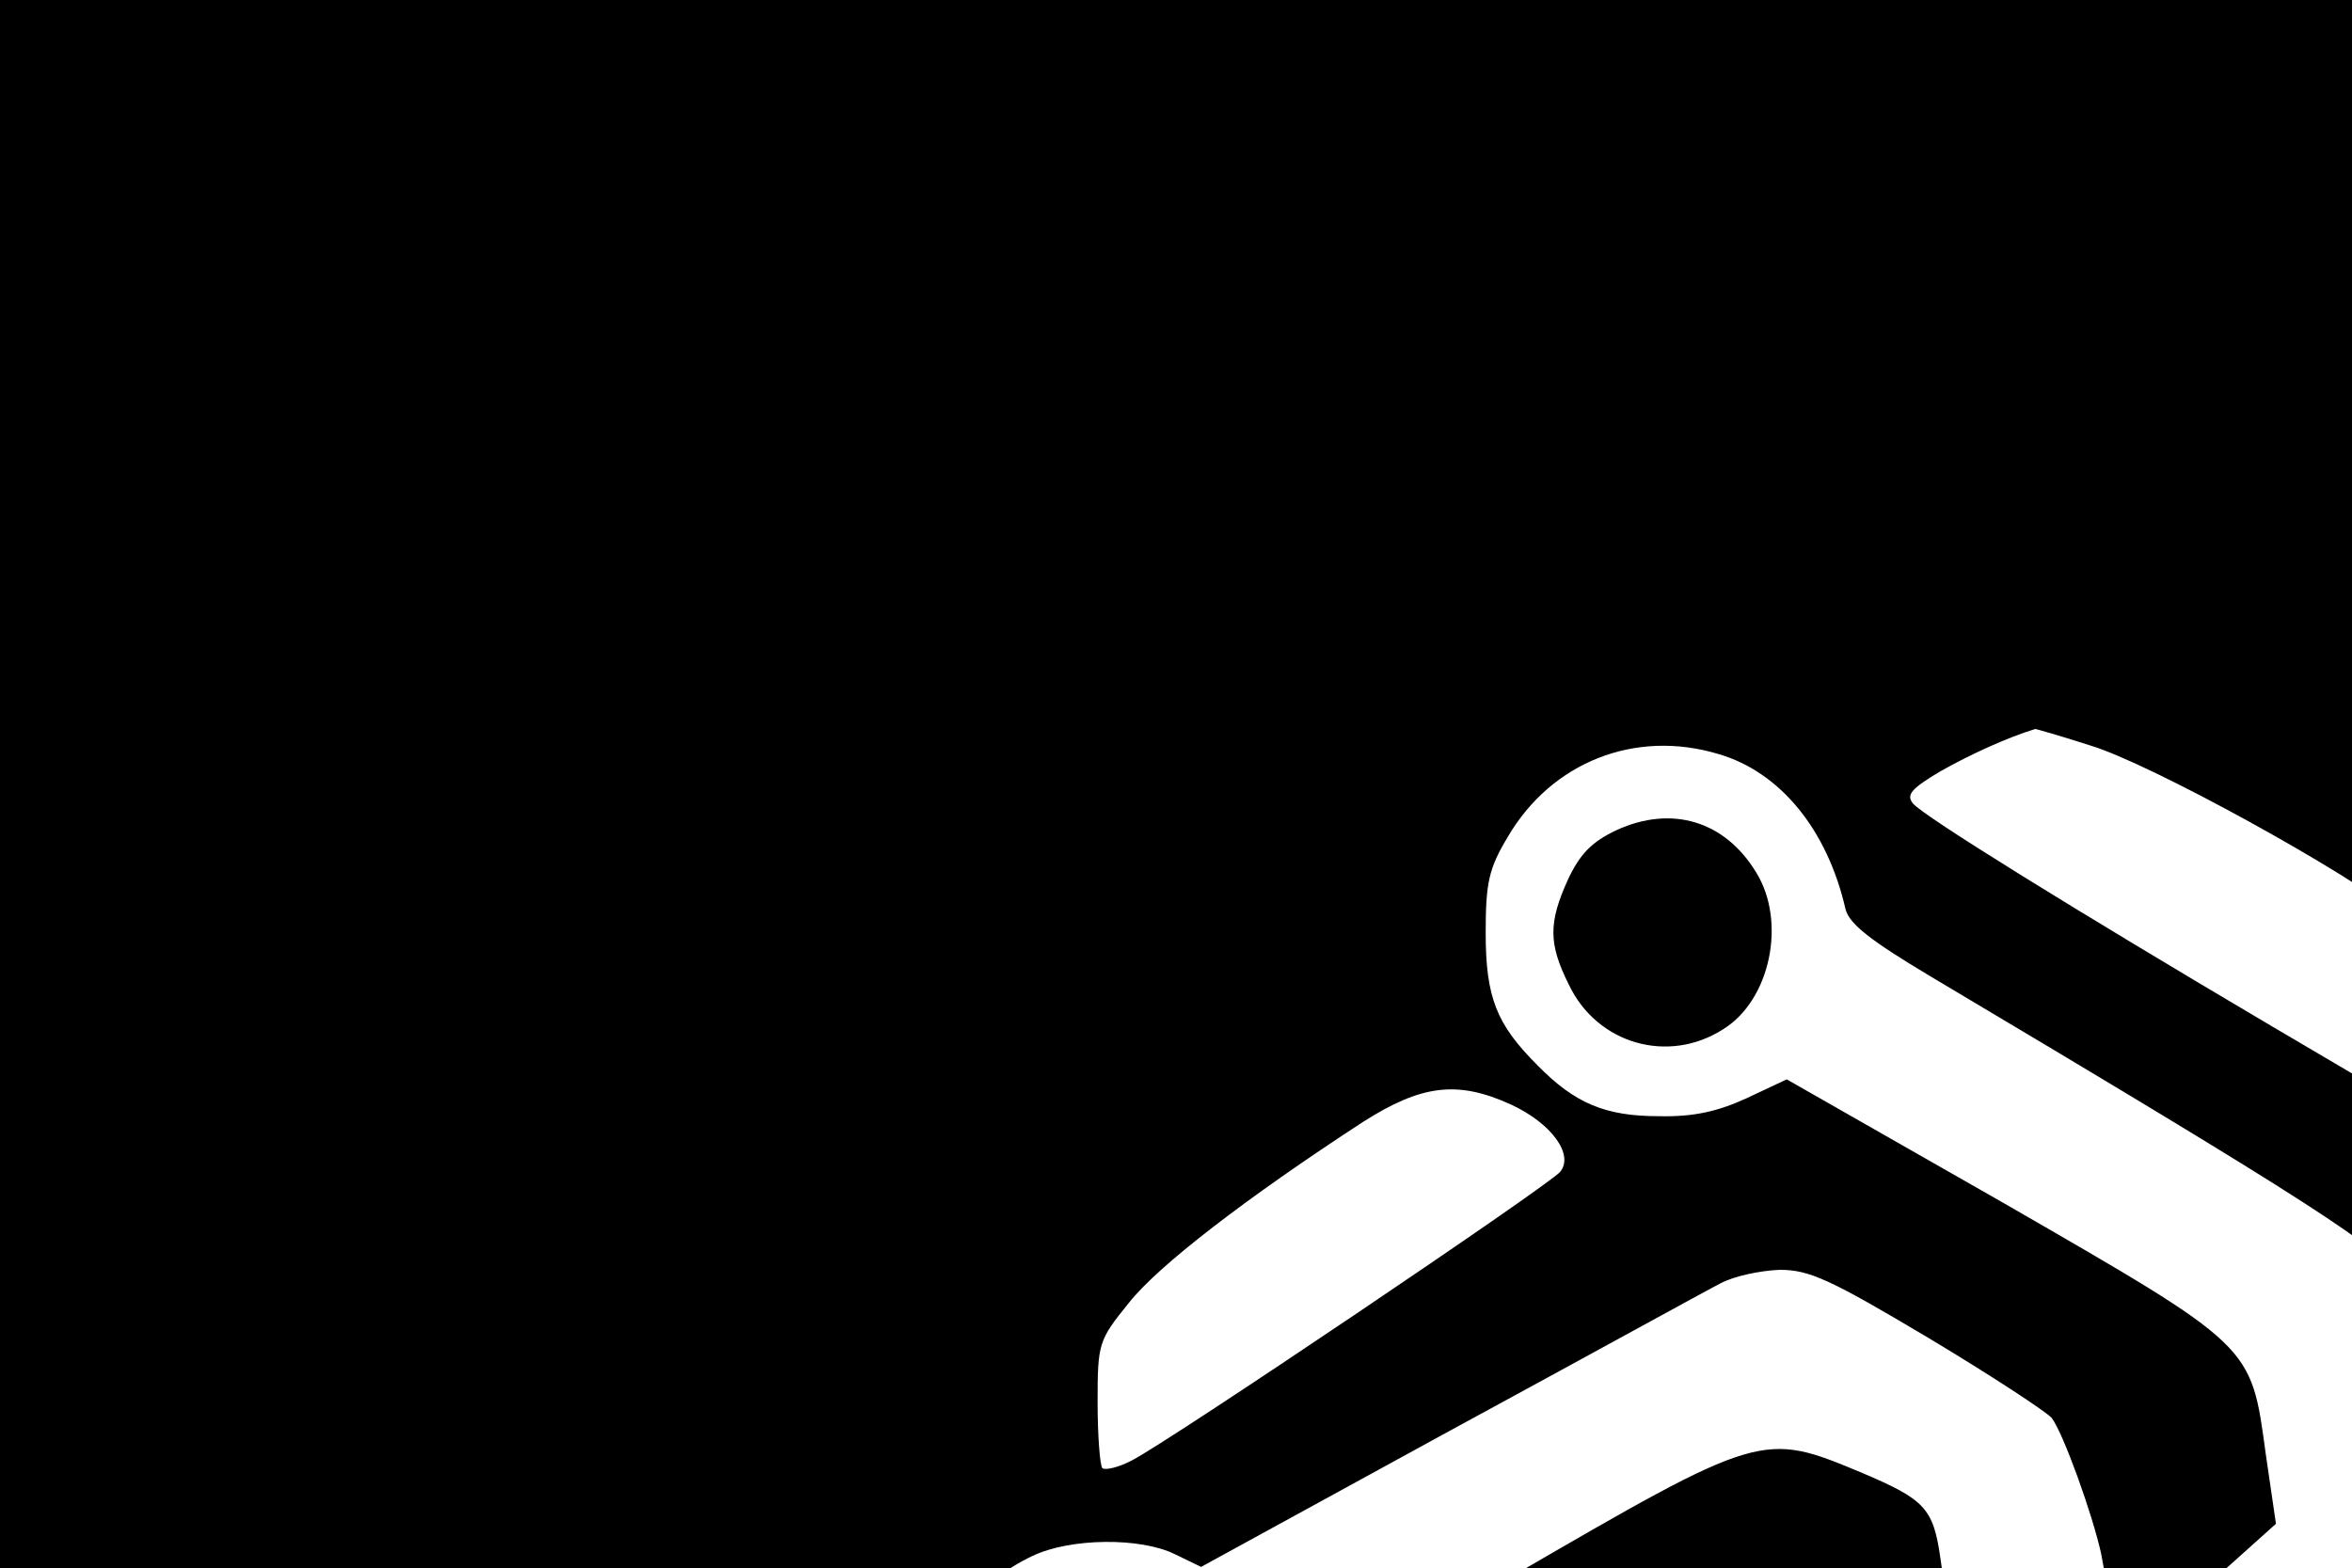
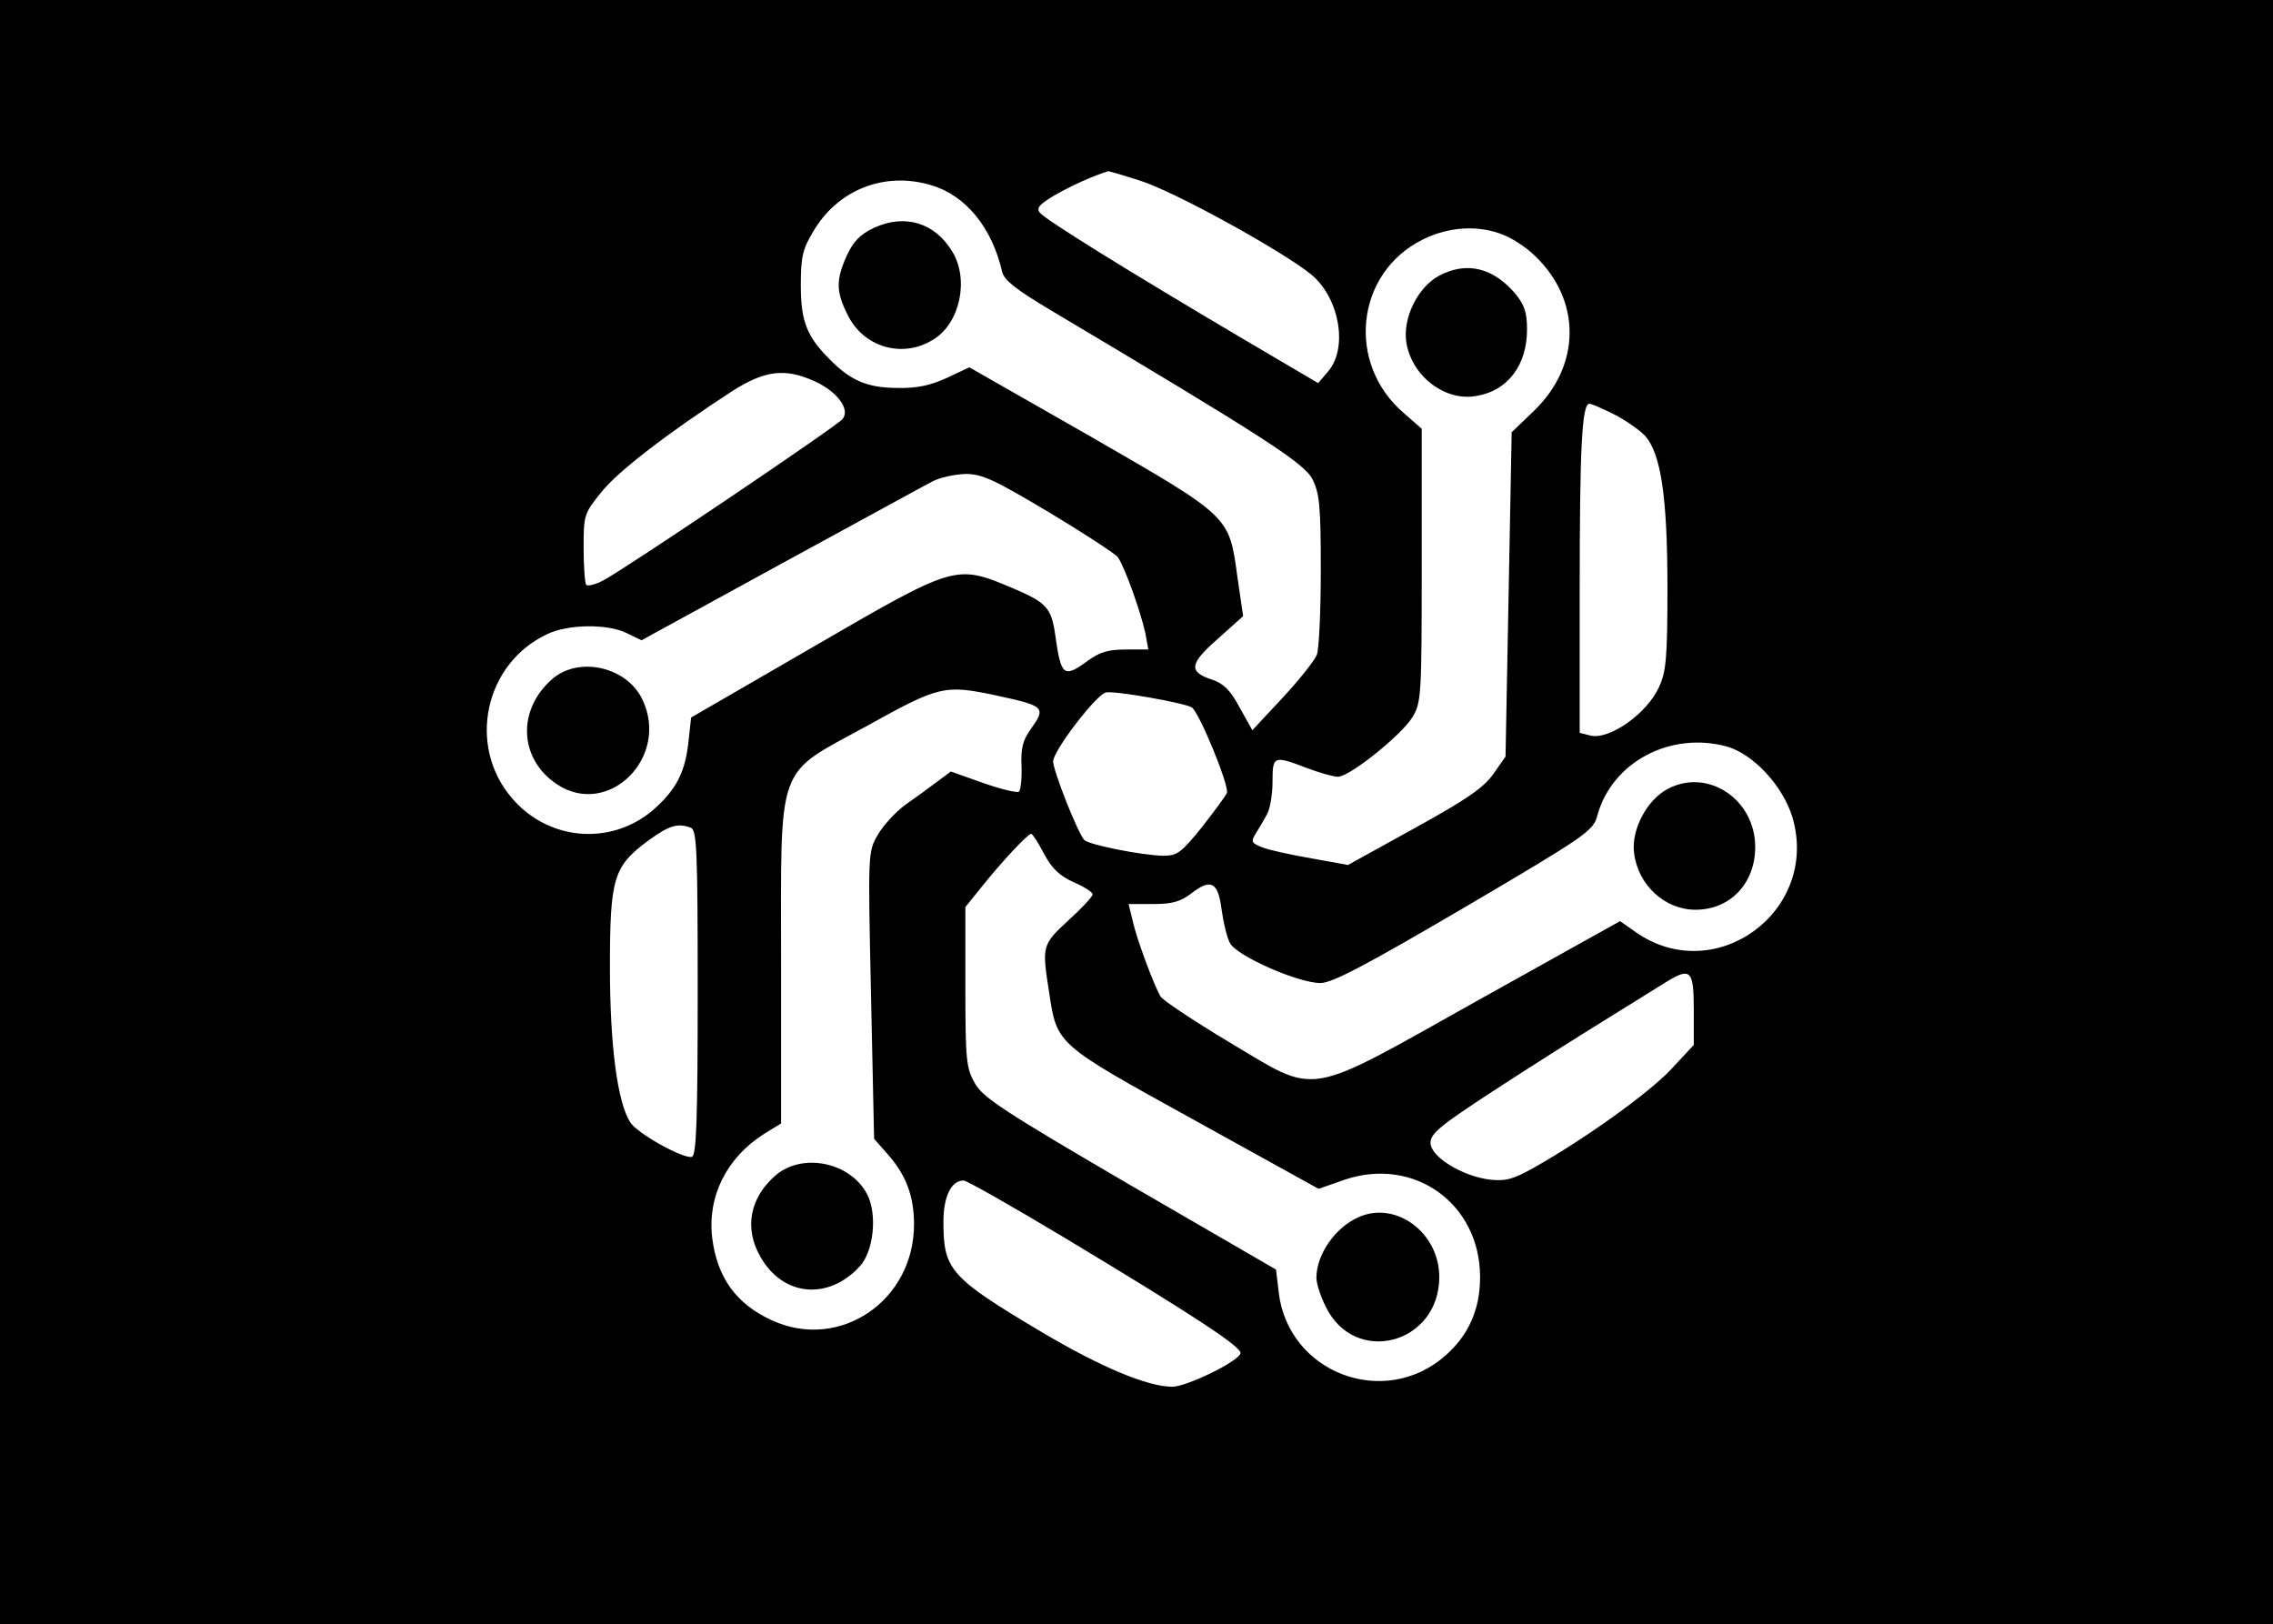
- <svg xmlns="http://www.w3.org/2000/svg" version="1.0" width="300pt" height="200pt" viewBox="0 0 300 200" preserveAspectRatio="xMidYMid meet" style="border-radius: 70px;">
-   <g transform="translate(0,464) scale(0.1,-0.1)" fill="#000000" stroke="none">
+ <svg xmlns="http://www.w3.org/2000/svg" version="1.0" width="70pt" height="50pt" viewBox="0 0 400 370" preserveAspectRatio="xMidYMid meet" style="border-radius: 10px;">
+   <g transform="translate(-66,410) scale(0.1,-0.1)" fill="#000000" stroke="none">
    <path d="M0 2320 l0 -2320 2690 0 2690 0 0 2320 0 2320 -2690 0 -2690 0 0 -2320z m2666 1369 c77 -23 332 -164 394 -216 63 -54 82 -166 37 -219 l-23 -27 -175 103 c-254 150 -446 269 -459 285 -9 11 -2 19 35 41 37 21 85 43 121 54 1 0 33 -9 70 -21z m-474 -11 c79 -23 139 -97 162 -198 5 -19 32 -40 109 -86 489 -291 579 -349 598 -386 16 -32 19 -60 19 -207 0 -93 -4 -180 -9 -193 -5 -13 -40 -57 -78 -98 l-69 -74 -29 52 c-21 39 -36 54 -62 63 -55 18 -53 36 12 93 l58 52 -13 89 c-19 140 -15 136 -334 320 l-277 158 -51 -24 c-37 -17 -68 -24 -112 -23 -68 0 -107 16 -155 65 -52 52 -66 86 -66 169 0 64 4 82 28 122 56 96 163 138 269 106z m1306 -114 c20 -8 52 -29 70 -47 106 -101 105 -249 -1 -352 l-52 -50 -7 -370 -7 -369 -28 -40 c-22 -31 -61 -58 -179 -123 l-152 -84 -83 15 c-46 8 -97 19 -112 25 -25 10 -27 13 -15 32 7 12 19 31 25 43 7 11 13 45 13 74 0 60 2 61 78 32 29 -11 61 -20 71 -20 27 0 146 96 170 136 20 33 21 50 21 346 l0 311 -40 35 c-133 113 -111 320 42 396 60 30 129 34 186 10z m-1571 -333 c52 -24 81 -64 63 -86 -14 -17 -499 -344 -546 -368 -17 -9 -34 -13 -38 -10 -3 4 -6 41 -6 84 0 75 1 79 40 127 37 47 150 134 299 231 74 47 120 53 188 22z m1821 -75 c26 -13 57 -35 70 -48 37 -40 52 -139 52 -348 0 -158 -3 -191 -19 -225 -27 -61 -114 -122 -157 -111 l-24 6 0 323 c0 325 5 427 22 427 5 0 30 -11 56 -24z m-1288 -223 c80 -48 150 -94 157 -102 15 -20 52 -123 63 -173 l7 -38 -51 0 c-40 0 -60 -6 -86 -25 -56 -41 -62 -36 -75 57 -9 64 -20 75 -100 109 -127 53 -128 53 -450 -134 l-280 -162 -6 -55 c-7 -65 -25 -104 -71 -147 -95 -91 -245 -83 -331 18 -103 119 -63 307 80 374 48 23 138 24 182 2 l33 -16 316 173 c175 95 331 181 347 189 17 9 50 16 75 17 38 0 64 -12 190 -87z m-123 -417 c115 -25 118 -27 81 -79 -17 -24 -22 -43 -20 -83 1 -29 -2 -55 -6 -58 -5 -3 -42 6 -82 20 l-73 26 -31 -23 c-17 -13 -50 -37 -73 -53 -23 -17 -51 -48 -63 -69 -22 -38 -22 -41 -15 -365 l7 -327 30 -34 c43 -48 61 -97 61 -161 0 -174 -169 -289 -323 -219 -82 37 -126 98 -137 189 -11 94 33 182 118 236 l39 24 0 363 c0 467 -14 428 196 543 164 91 176 94 291 70z m449 -28 c17 -11 86 -179 80 -195 -3 -7 -29 -42 -57 -78 -47 -58 -56 -65 -88 -65 -49 1 -170 25 -180 36 -15 16 -71 158 -71 179 0 24 98 152 120 157 18 5 181 -24 196 -34z m1219 -89 c61 -17 129 -91 150 -162 62 -213 -175 -387 -356 -262 l-37 26 -323 -180 c-402 -225 -362 -218 -569 -95 -80 48 -149 94 -155 103 -15 25 -55 132 -64 174 l-9 37 56 0 c43 0 62 5 88 25 44 34 60 25 68 -38 4 -29 12 -63 19 -76 15 -29 155 -91 206 -91 27 0 101 39 328 172 279 164 294 175 303 209 33 122 166 193 295 158z m-2361 -185 c14 -5 16 -48 16 -375 0 -291 -3 -371 -13 -375 -18 -6 -125 53 -141 79 -29 46 -46 175 -46 353 0 204 8 230 88 289 47 34 66 40 96 29z m805 -59 c18 -34 35 -50 67 -65 24 -10 44 -23 44 -28 0 -5 -25 -32 -55 -59 -60 -56 -61 -57 -44 -165 18 -119 15 -116 332 -291 l282 -156 60 21 c158 53 308 -55 308 -222 0 -74 -26 -132 -79 -179 -140 -123 -359 -39 -380 145 l-6 51 -333 193 c-286 167 -335 199 -353 231 -20 35 -22 52 -22 220 l0 182 37 46 c44 55 105 121 113 121 3 0 16 -20 29 -45z m1481 -356 l0 -80 -52 -56 c-52 -55 -196 -158 -311 -223 -48 -27 -65 -32 -102 -28 -63 8 -135 52 -135 84 0 21 22 39 143 118 78 51 192 123 252 160 61 38 124 77 140 87 58 36 65 29 65 -62z m-1433 -520 c294 -177 404 -249 400 -263 -6 -19 -121 -75 -155 -76 -56 0 -162 44 -297 124 -210 125 -225 142 -225 252 0 58 18 94 46 94 7 0 111 -59 231 -131z" />
    <path d="M2062 3581 c-32 -15 -47 -31 -62 -63 -25 -55 -25 -82 1 -134 36 -76 127 -102 197 -57 60 37 81 137 42 200 -40 66 -108 86 -178 54z" />
    <path d="M3350 3472 c-49 -26 -84 -97 -75 -153 13 -77 89 -135 161 -121 70 12 114 70 114 151 0 39 -6 56 -26 81 -51 60 -111 75 -174 42z" />
    <path d="M1330 2554 c-82 -70 -78 -183 9 -241 117 -78 258 61 195 193 -35 74 -143 99 -204 48z" />
    <path d="M1839 1423 c-60 -51 -74 -121 -36 -187 51 -90 154 -100 226 -22 32 34 41 119 17 165 -38 72 -145 95 -207 44z" />
    <path d="M3870 2302 c-47 -25 -83 -93 -76 -146 9 -73 70 -129 140 -129 79 0 136 60 136 143 0 109 -109 181 -200 132z" />
    <path d="M3165 1326 c-53 -24 -95 -85 -95 -138 0 -12 9 -41 21 -65 66 -137 259 -86 259 67 0 102 -100 175 -185 136z" />
  </g>
</svg>
